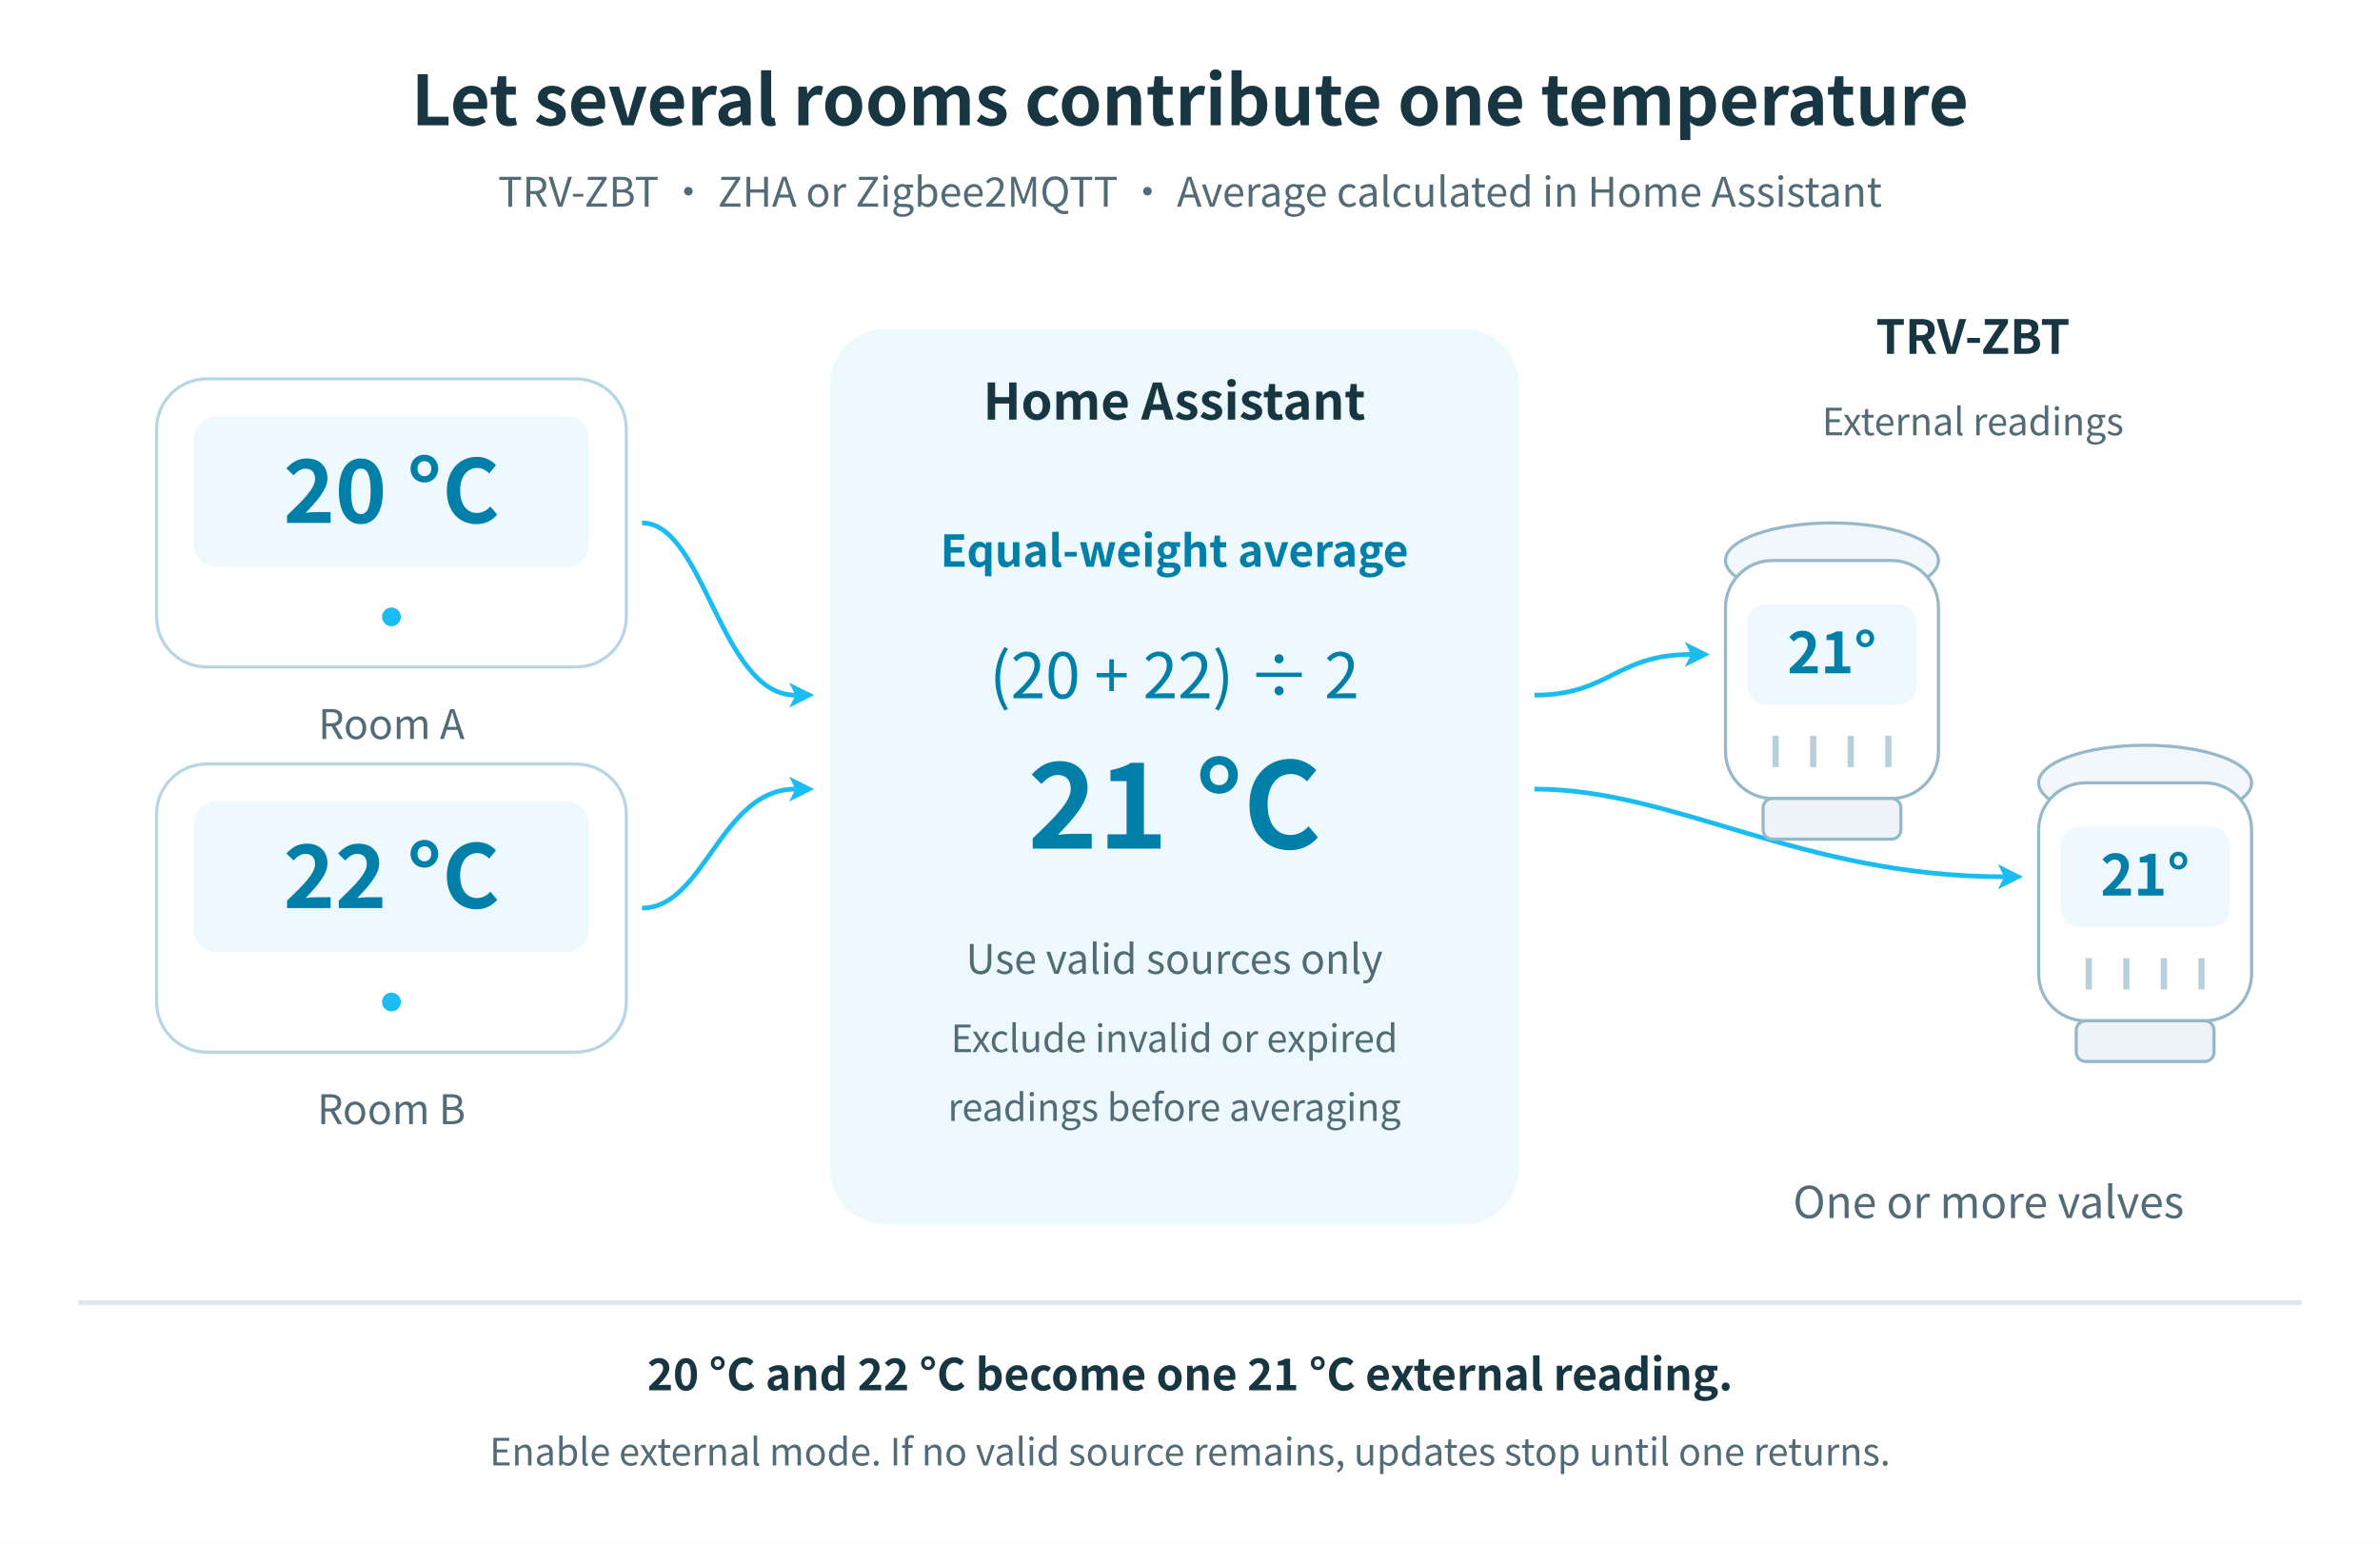
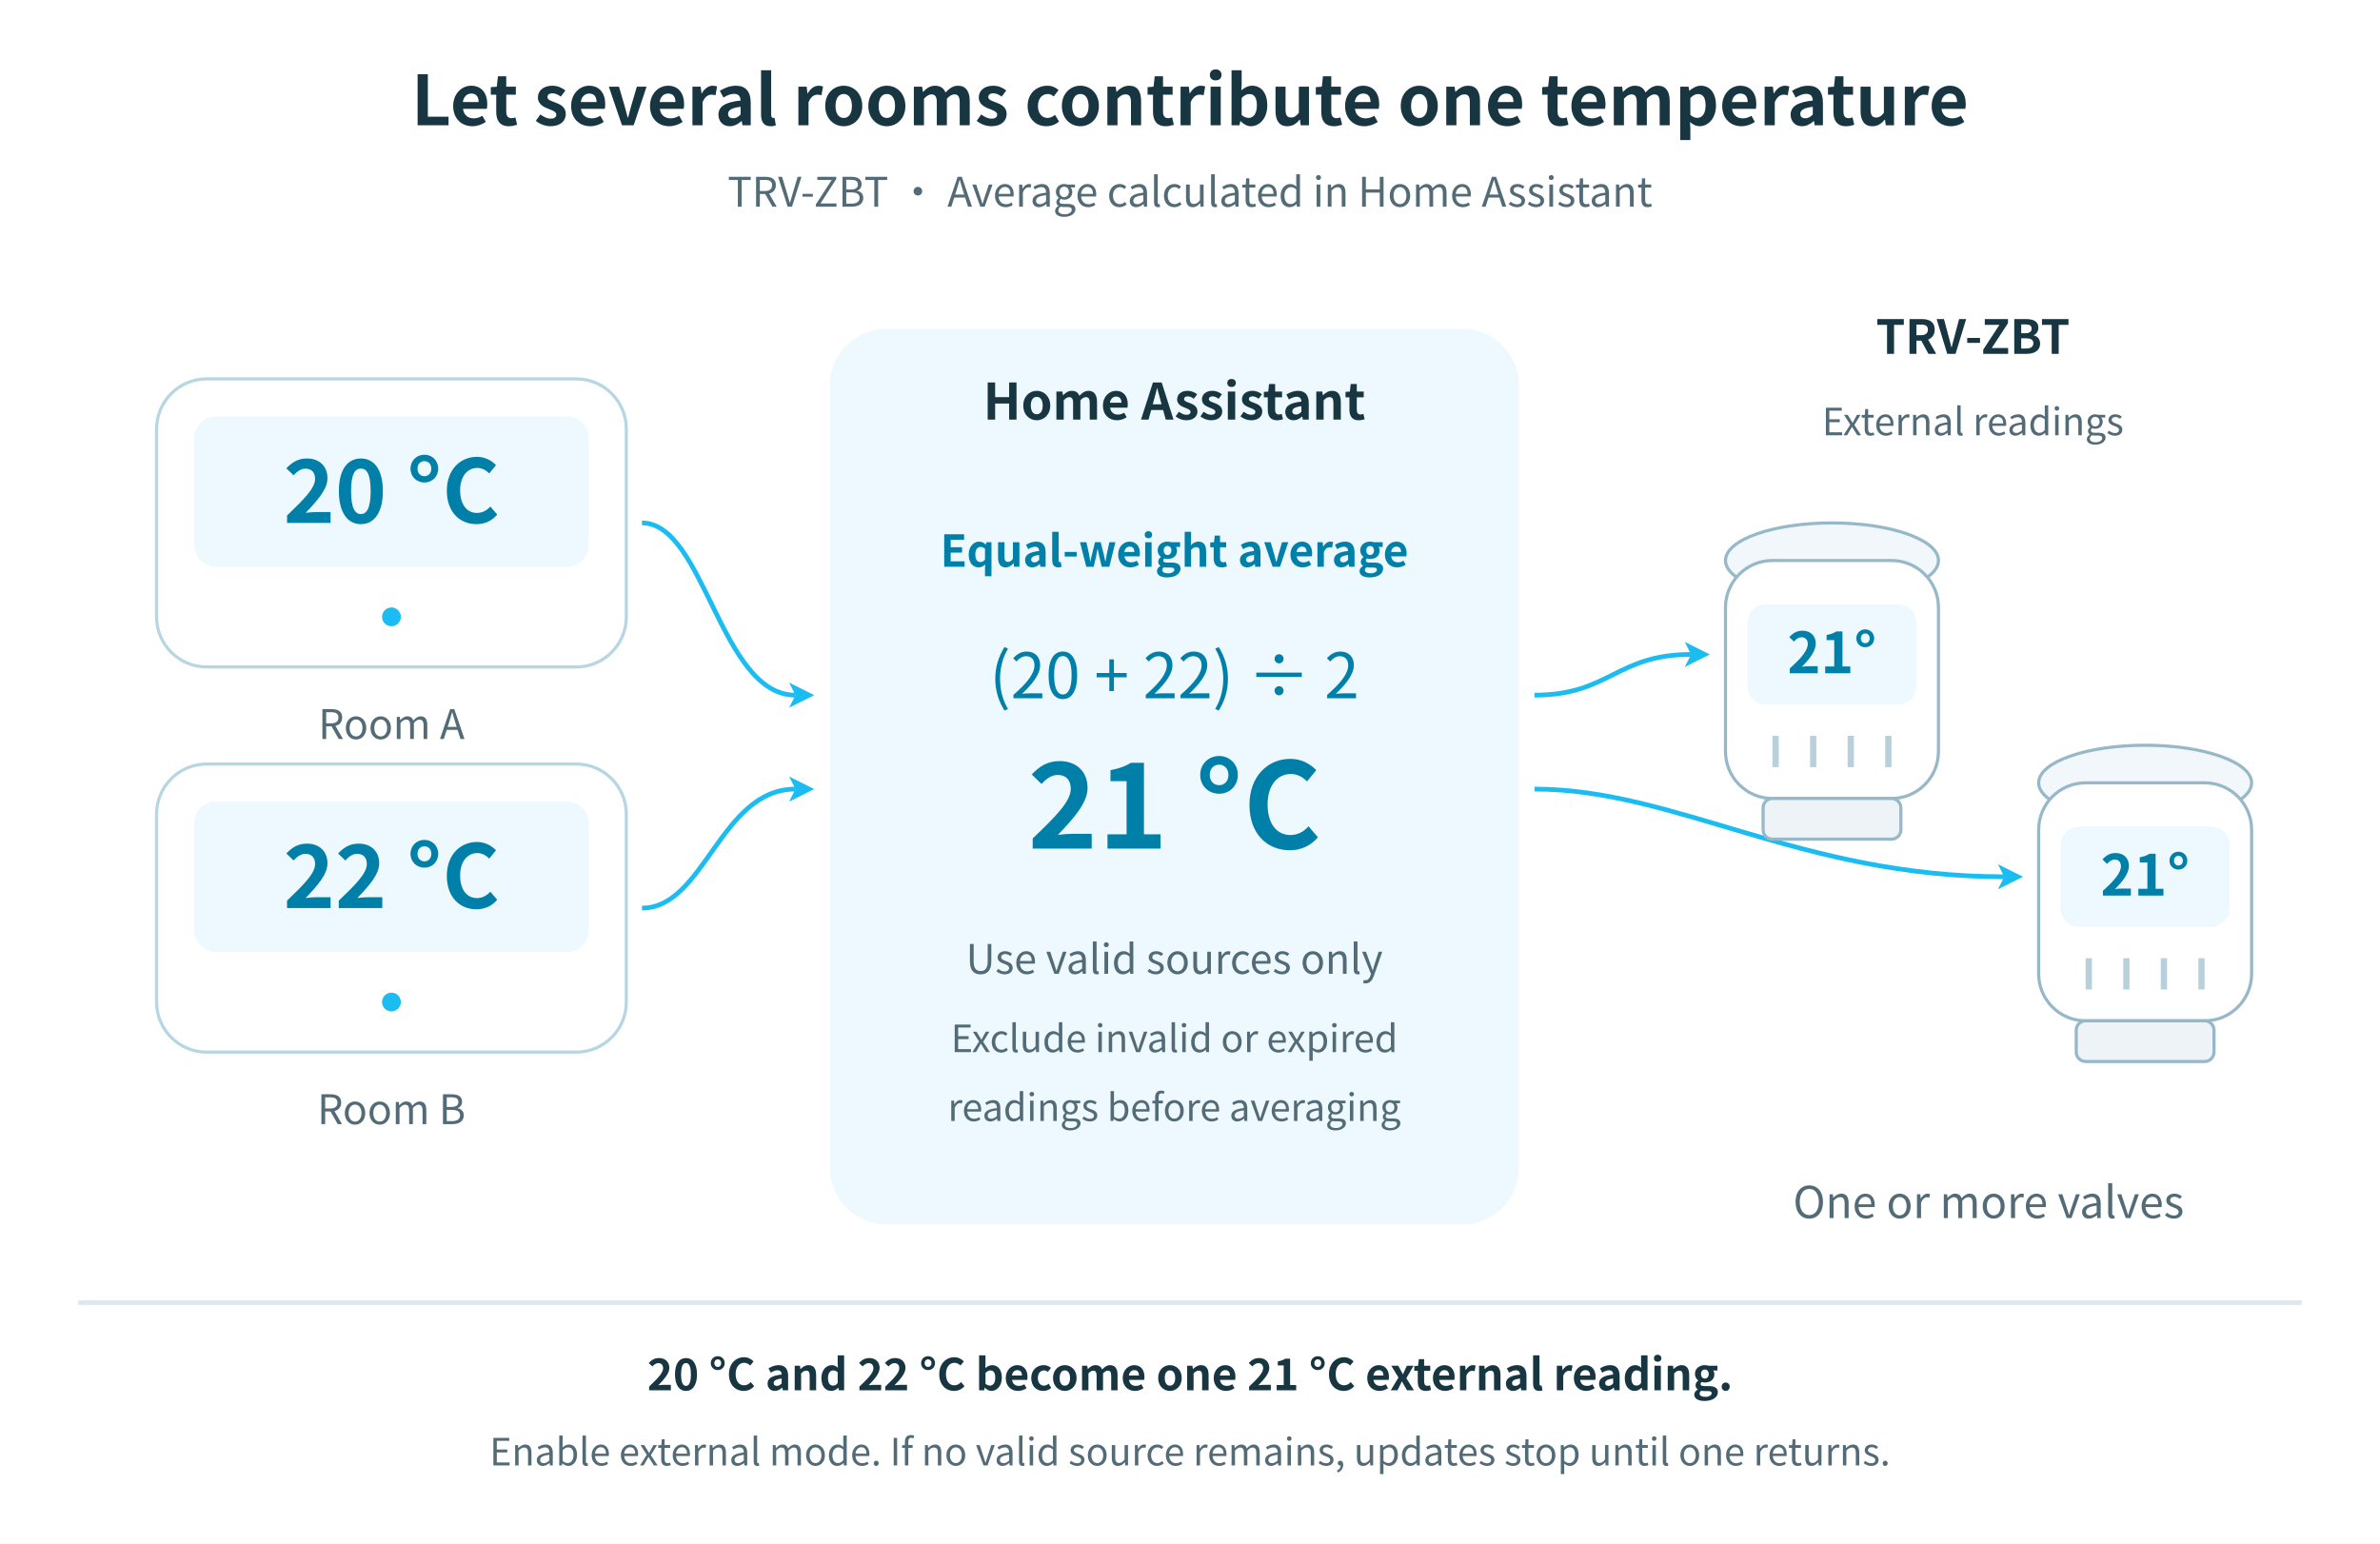
<svg xmlns="http://www.w3.org/2000/svg" width="760" viewBox="0 0 760 493" role="img" aria-labelledby="title desc">
  <style>text { font-family: 'Segoe UI', 'PingFang SC', 'Microsoft YaHei', 'Noto Sans CJK SC', system-ui, sans-serif; }</style>
  <defs>
    <marker id="arrow" markerWidth="8" markerHeight="8" refX="2" refY="4" orient="auto" markerUnits="userSpaceOnUse">
      <path d="M0 0 L8 4 L0 8 L2 4 Z" fill="#1abcf2" />
    </marker>
  </defs>
  <rect width="760" height="493" fill="white" />
  <text x="380" y="40" font-size="22" fill="#183642" font-weight="600" text-anchor="middle">Let several rooms contribute one temperature</text>
-   <text x="380" y="66" font-size="13" fill="#526b76" font-weight="400" text-anchor="middle">TRV-ZBT · ZHA or Zigbee2MQTT · Average calculated in Home Assistant</text>
+   <text x="380" y="66" font-size="13" fill="#526b76" font-weight="400" text-anchor="middle">TRV-ZBT · Average calculated in Home Assistant</text>
  <rect x="265" y="105" width="220" height="286" rx="18" fill="#edf9fe" stroke="none" />
  <text x="375" y="134" font-size="16" fill="#183642" font-weight="600" text-anchor="middle">Home Assistant</text>
  <path d="M205 167 C225 167 230 222 254 222" fill="none" stroke="#1abcf2" stroke-width="1.5" marker-end="url(#arrow)" />
  <path d="M205 290 C225 290 230 252 254 252" fill="none" stroke="#1abcf2" stroke-width="1.5" marker-end="url(#arrow)" />
  <rect x="50" y="121" width="150" height="92" rx="16" fill="white" stroke="#b6d6e3" />
  <rect x="62" y="133" width="126" height="48" rx="7" fill="#edf9fe" stroke="none" />
  <text x="125" y="167" font-size="28" fill="#007fa8" font-weight="600" text-anchor="middle">20 °C</text>
  <circle cx="125" cy="197" r="3" fill="#1abcf2" />
  <text x="125" y="236" font-size="13" fill="#526b76" font-weight="400" text-anchor="middle">Room A</text>
  <rect x="50" y="244" width="150" height="92" rx="16" fill="white" stroke="#b6d6e3" />
  <rect x="62" y="256" width="126" height="48" rx="7" fill="#edf9fe" stroke="none" />
  <text x="125" y="290" font-size="28" fill="#007fa8" font-weight="600" text-anchor="middle">22 °C</text>
  <circle cx="125" cy="320" r="3" fill="#1abcf2" />
  <text x="125" y="359" font-size="13" fill="#526b76" font-weight="400" text-anchor="middle">Room B</text>
  <text x="375" y="181" font-size="14" fill="#007fa8" font-weight="600" text-anchor="middle">Equal-weight average</text>
  <text x="375" y="223" font-size="20" fill="#007fa8" font-weight="400" text-anchor="middle">(20 + 22) ÷ 2</text>
  <text x="375" y="271" font-size="38" fill="#007fa8" font-weight="600" text-anchor="middle">21 °C</text>
  <text x="375" y="311" font-size="13" fill="#526b76" font-weight="400" text-anchor="middle">Use valid sources only</text>
  <text x="375" y="336" font-size="12" fill="#526b76" font-weight="400" text-anchor="middle">Exclude invalid or expired</text>
  <text x="375" y="358" font-size="12" fill="#526b76" font-weight="400" text-anchor="middle">readings before averaging</text>
  <path d="M490 222 C514 222 516 209 540 209" fill="none" stroke="#1abcf2" stroke-width="1.5" marker-end="url(#arrow)" />
  <text x="630" y="113" font-size="15" fill="#183642" font-weight="600" text-anchor="middle">TRV-ZBT</text>
  <path d="M490 252 C535 252 575 280 640 280" fill="none" stroke="#1abcf2" stroke-width="1.5" marker-end="url(#arrow)" />
  <text x="630" y="139" font-size="12" fill="#526b76" text-anchor="middle">External readings</text>
  <ellipse cx="585" cy="179" rx="34" ry="12" fill="#f1f7fa" stroke="#96b8c8" />
  <rect x="551" y="179" width="68" height="76" rx="15" fill="white" stroke="#96b8c8" />
  <rect x="558" y="193" width="54" height="32" rx="6" fill="#edf9fe" stroke="none" />
  <text x="585" y="215" font-size="18" fill="#007fa8" font-weight="600" text-anchor="middle">21°</text>
  <path d="M567 235 v10 M579 235 v10 M591 235 v10 M603 235 v10" stroke="#b8d0db" stroke-width="2" />
  <rect x="563" y="255" width="44" height="13" rx="3" fill="#edf3f6" stroke="#96b8c8" />
  <ellipse cx="685" cy="250" rx="34" ry="12" fill="#f1f7fa" stroke="#96b8c8" />
  <rect x="651" y="250" width="68" height="76" rx="15" fill="white" stroke="#96b8c8" />
  <rect x="658" y="264" width="54" height="32" rx="6" fill="#edf9fe" stroke="none" />
  <text x="685" y="286" font-size="18" fill="#007fa8" font-weight="600" text-anchor="middle">21°</text>
  <path d="M667 306 v10 M679 306 v10 M691 306 v10 M703 306 v10" stroke="#b8d0db" stroke-width="2" />
  <rect x="663" y="326" width="44" height="13" rx="3" fill="#edf3f6" stroke="#96b8c8" />
  <text x="635" y="389" font-size="14" fill="#526b76" font-weight="400" text-anchor="middle">One or more valves</text>
  <path d="M25 416 L735 416" fill="none" stroke="#dce8ee" stroke-width="1.5" />
  <text x="380" y="444" font-size="14" fill="#183642" font-weight="600" text-anchor="middle">20 °C and 22 °C become one 21 °C external reading.</text>
  <text x="380" y="468" font-size="12" fill="#526b76" font-weight="400" text-anchor="middle">Enable external mode. If no valid source remains, updates stop until one returns.</text>
</svg>
